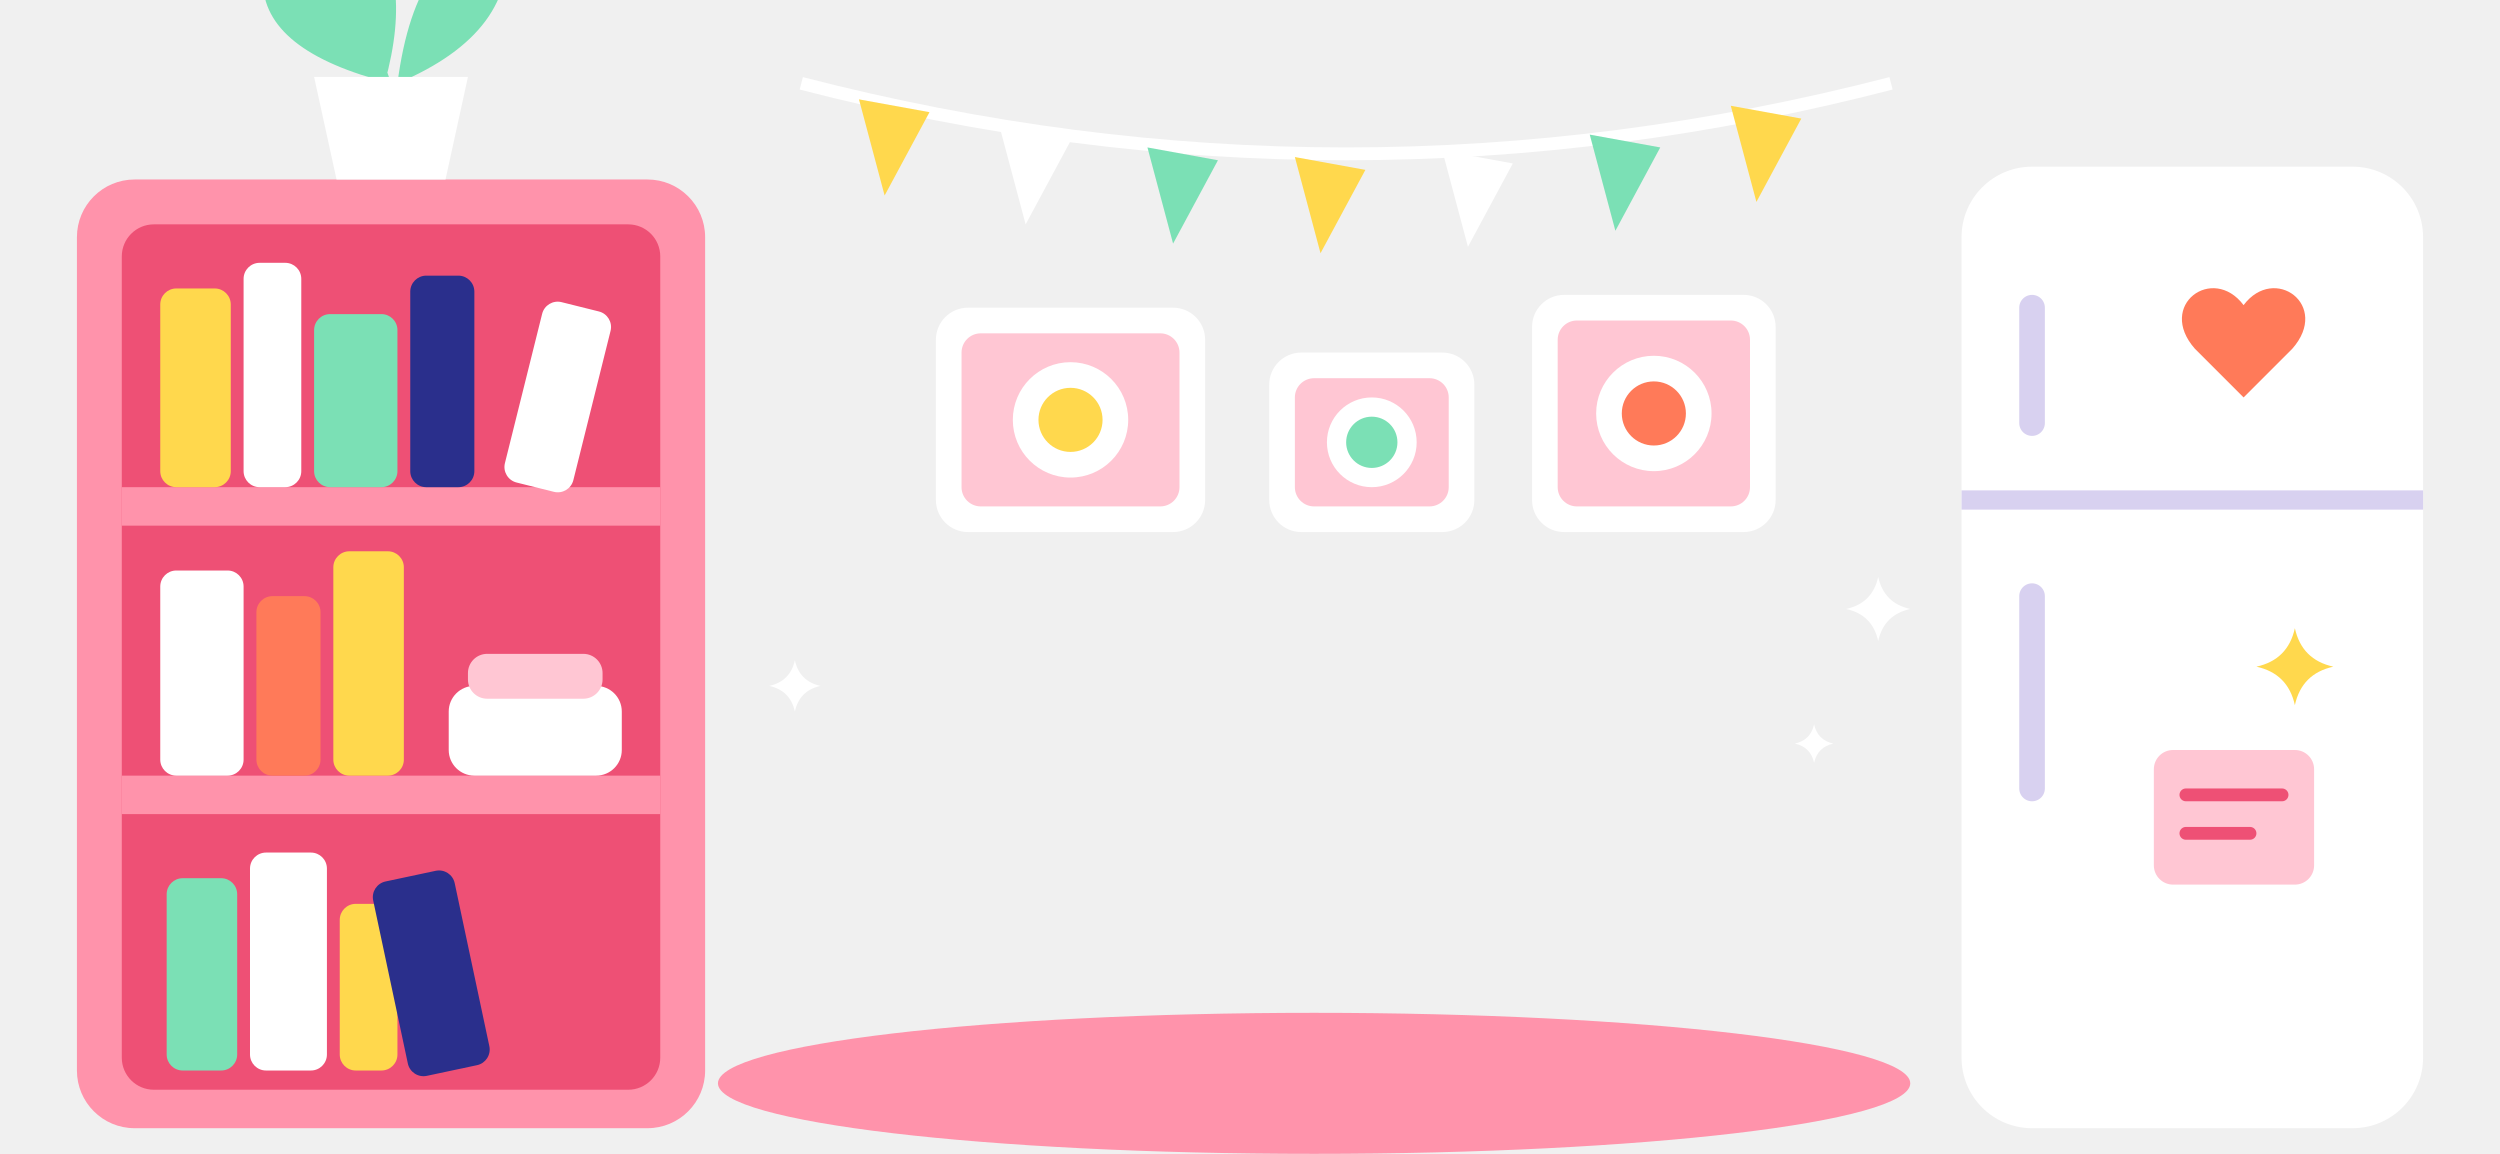
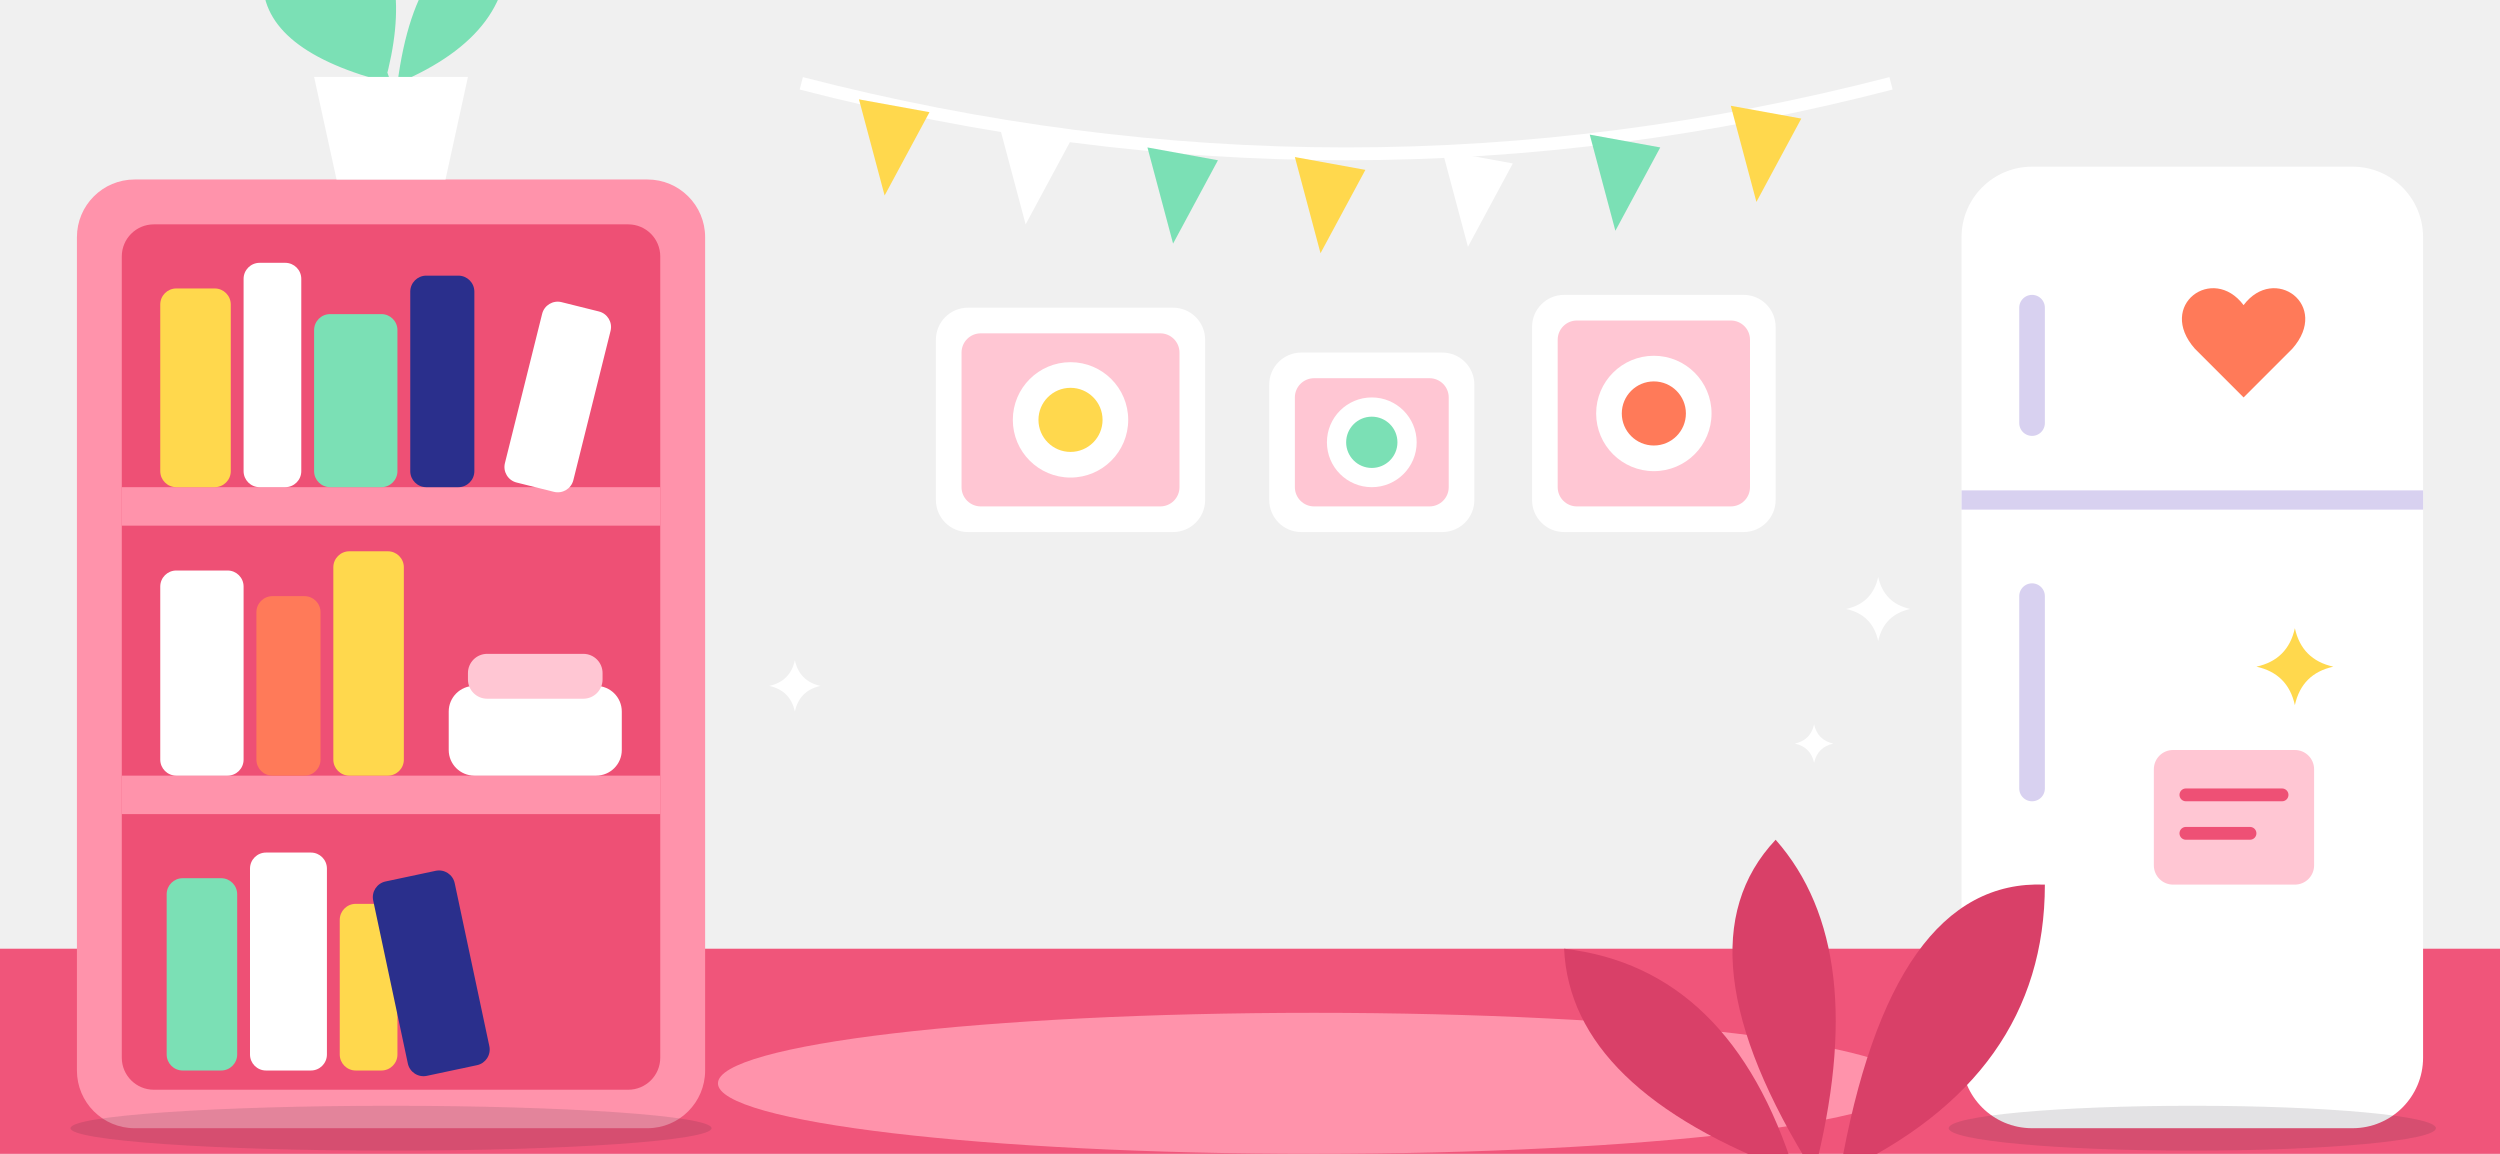
<svg xmlns="http://www.w3.org/2000/svg" viewBox="0 0 780 360" width="780" height="360">
+   <rect x="0" y="296" width="780" height="64" fill="#F0557A" />
  <path d="M250 26 Q420 70 590 26" stroke="#FFFFFF" stroke-width="4" fill="none" />
  <path d="M268 31 l22 4 l-14 26 z" fill="#FFD84D" />
  <path d="M312 40 l22 4 l-14 26 z" fill="#FFFFFF" />
  <path d="M358 46 l22 4 l-14 26 z" fill="#7BE0B5" />
  <path d="M404 49 l22 4 l-14 26 z" fill="#FFD84D" />
  <path d="M450 47 l22 4 l-14 26 z" fill="#FFFFFF" />
  <path d="M496 42 l22 4 l-14 26 z" fill="#7BE0B5" />
  <path d="M540 33 l22 4 l-14 26 z" fill="#FFD84D" />
  <rect x="292" y="96" width="84" height="70" rx="10" fill="#FFFFFF" />
  <rect x="300" y="104" width="68" height="54" rx="6" fill="#FFC6D3" />
  <circle cx="334" cy="131" r="18" fill="#FFFFFF" />
  <circle cx="334" cy="131" r="10" fill="#FFD84D" />
  <rect x="396" y="110" width="64" height="56" rx="10" fill="#FFFFFF" />
  <rect x="404" y="118" width="48" height="40" rx="6" fill="#FFC6D3" />
  <circle cx="428" cy="138" r="14" fill="#FFFFFF" />
  <circle cx="428" cy="138" r="8" fill="#7BE0B5" />
  <rect x="478" y="92" width="76" height="74" rx="10" fill="#FFFFFF" />
  <rect x="486" y="100" width="60" height="58" rx="6" fill="#FFC6D3" />
  <circle cx="516" cy="129" r="18" fill="#FFFFFF" />
  <circle cx="516" cy="129" r="10" fill="#FF7A59" />
  <rect x="24" y="56" width="196" height="296" rx="18" fill="#FF93AB" />
  <rect x="38" y="70" width="168" height="270" rx="10" fill="#EE5075" />
  <path d="M38 158 h168 M38 248 h168" stroke="#FF93AB" stroke-width="12" />
  <rect x="50" y="90" width="22" height="62" rx="5" fill="#FFD84D" transform="rotate(0 61.0 152)" />
  <rect x="76" y="82" width="18" height="70" rx="5" fill="#FFFFFF" transform="rotate(0 85.0 152)" />
  <rect x="98" y="98" width="26" height="54" rx="5" fill="#7BE0B5" transform="rotate(0 111.0 152)" />
  <rect x="128" y="86" width="20" height="66" rx="5" fill="#2A2F8C" transform="rotate(0 138.0 152)" />
  <rect x="156" y="94" width="22" height="58" rx="5" fill="#FFFFFF" transform="rotate(14 167.0 152)" />
  <rect x="50" y="178" width="26" height="64" rx="5" fill="#FFFFFF" transform="rotate(0 63.0 242)" />
  <rect x="80" y="186" width="20" height="56" rx="5" fill="#FF7A59" transform="rotate(0 90.0 242)" />
  <rect x="104" y="172" width="22" height="70" rx="5" fill="#FFD84D" transform="rotate(0 115.0 242)" />
  <rect x="140" y="214" width="54" height="28" rx="8" fill="#FFFFFF" />
  <rect x="146" y="204" width="42" height="14" rx="6" fill="#FFC6D3" />
  <rect x="52" y="274" width="22" height="60" rx="5" fill="#7BE0B5" transform="rotate(0 63.0 334)" />
  <rect x="78" y="266" width="24" height="68" rx="5" fill="#FFFFFF" transform="rotate(0 90.0 334)" />
  <rect x="106" y="282" width="18" height="52" rx="5" fill="#FFD84D" transform="rotate(0 115.0 334)" />
  <rect x="128" y="272" width="26" height="62" rx="5" fill="#2A2F8C" transform="rotate(-12 141.0 334)" />
  <path d="M120 26 q-30 -34 -8 -52 q18 16 8 52 z M124 26 q6 -46 34 -46 q4 30 -34 46 z M122 26 q-40 -10 -40 -32 q30 0 40 32 z" fill="#7BE0B5" />
  <path d="M98 24 h48 l-7 32 h-34 z" fill="#FFFFFF" />
  <rect x="612" y="52" width="144" height="300" rx="22" fill="#FFFFFF" />
  <path d="M612 156 h144" stroke="#D8D1F0" stroke-width="6" />
  <path d="M634 96 v36 M634 186 v60" stroke="#D8D1F0" stroke-width="8" stroke-linecap="round" />
  <path transform="translate(700 100) scale(0.8)" d="M0 -6 c-12 -16 -34 0 -19 17 l19 19 l19 -19 c15 -17 -7 -33 -19 -17 z" fill="#FF7A59" />
  <path d="M716 196 q2.16 9.84 12 12 q-9.84 2.16 -12 12 q-2.16 -9.84 -12 -12 q9.84 -2.16 12 -12 z" fill="#FFD84D" />
  <rect x="672" y="234" width="50" height="42" rx="6" fill="#FFC6D3" />
  <path d="M682 248 h30 M682 260 h20" stroke="#EE5075" stroke-width="4" stroke-linecap="round" />
  <ellipse cx="410" cy="338" rx="186" ry="22" fill="#FF93AB" />
  <path d="M586 180 q1.8 8.2 10 10 q-8.2 1.8 -10 10 q-1.8 -8.2 -10 -10 q8.2 -1.8 10 -10 z" fill="#FFFFFF" />
  <path d="M248 206 q1.44 6.56 8 8 q-6.56 1.44 -8 8 q-1.44 -6.56 -8 -8 q6.56 -1.44 8 -8 z" fill="#FFFFFF" />
  <path d="M566 226 q1.08 4.92 6 6 q-4.92 1.08 -6 6 q-1.08 -4.92 -6 -6 q4.92 -1.08 6 -6 z" fill="#FFFFFF" />
+   <ellipse cx="122" cy="352" rx="100" ry="7" fill="#24212B" opacity="0.13" />
+   <ellipse cx="684" cy="352" rx="76" ry="7" fill="#24212B" opacity="0.13" />
+   <path d="M566 366 q-44 -70 -12 -104 q30 34 12 104 z M574 366 q16 -92 64 -90 q0 60 -64 90 z M560 366 q-70 -26 -72 -70 q52 6 72 70 z" fill="#D94068" />
</svg>
